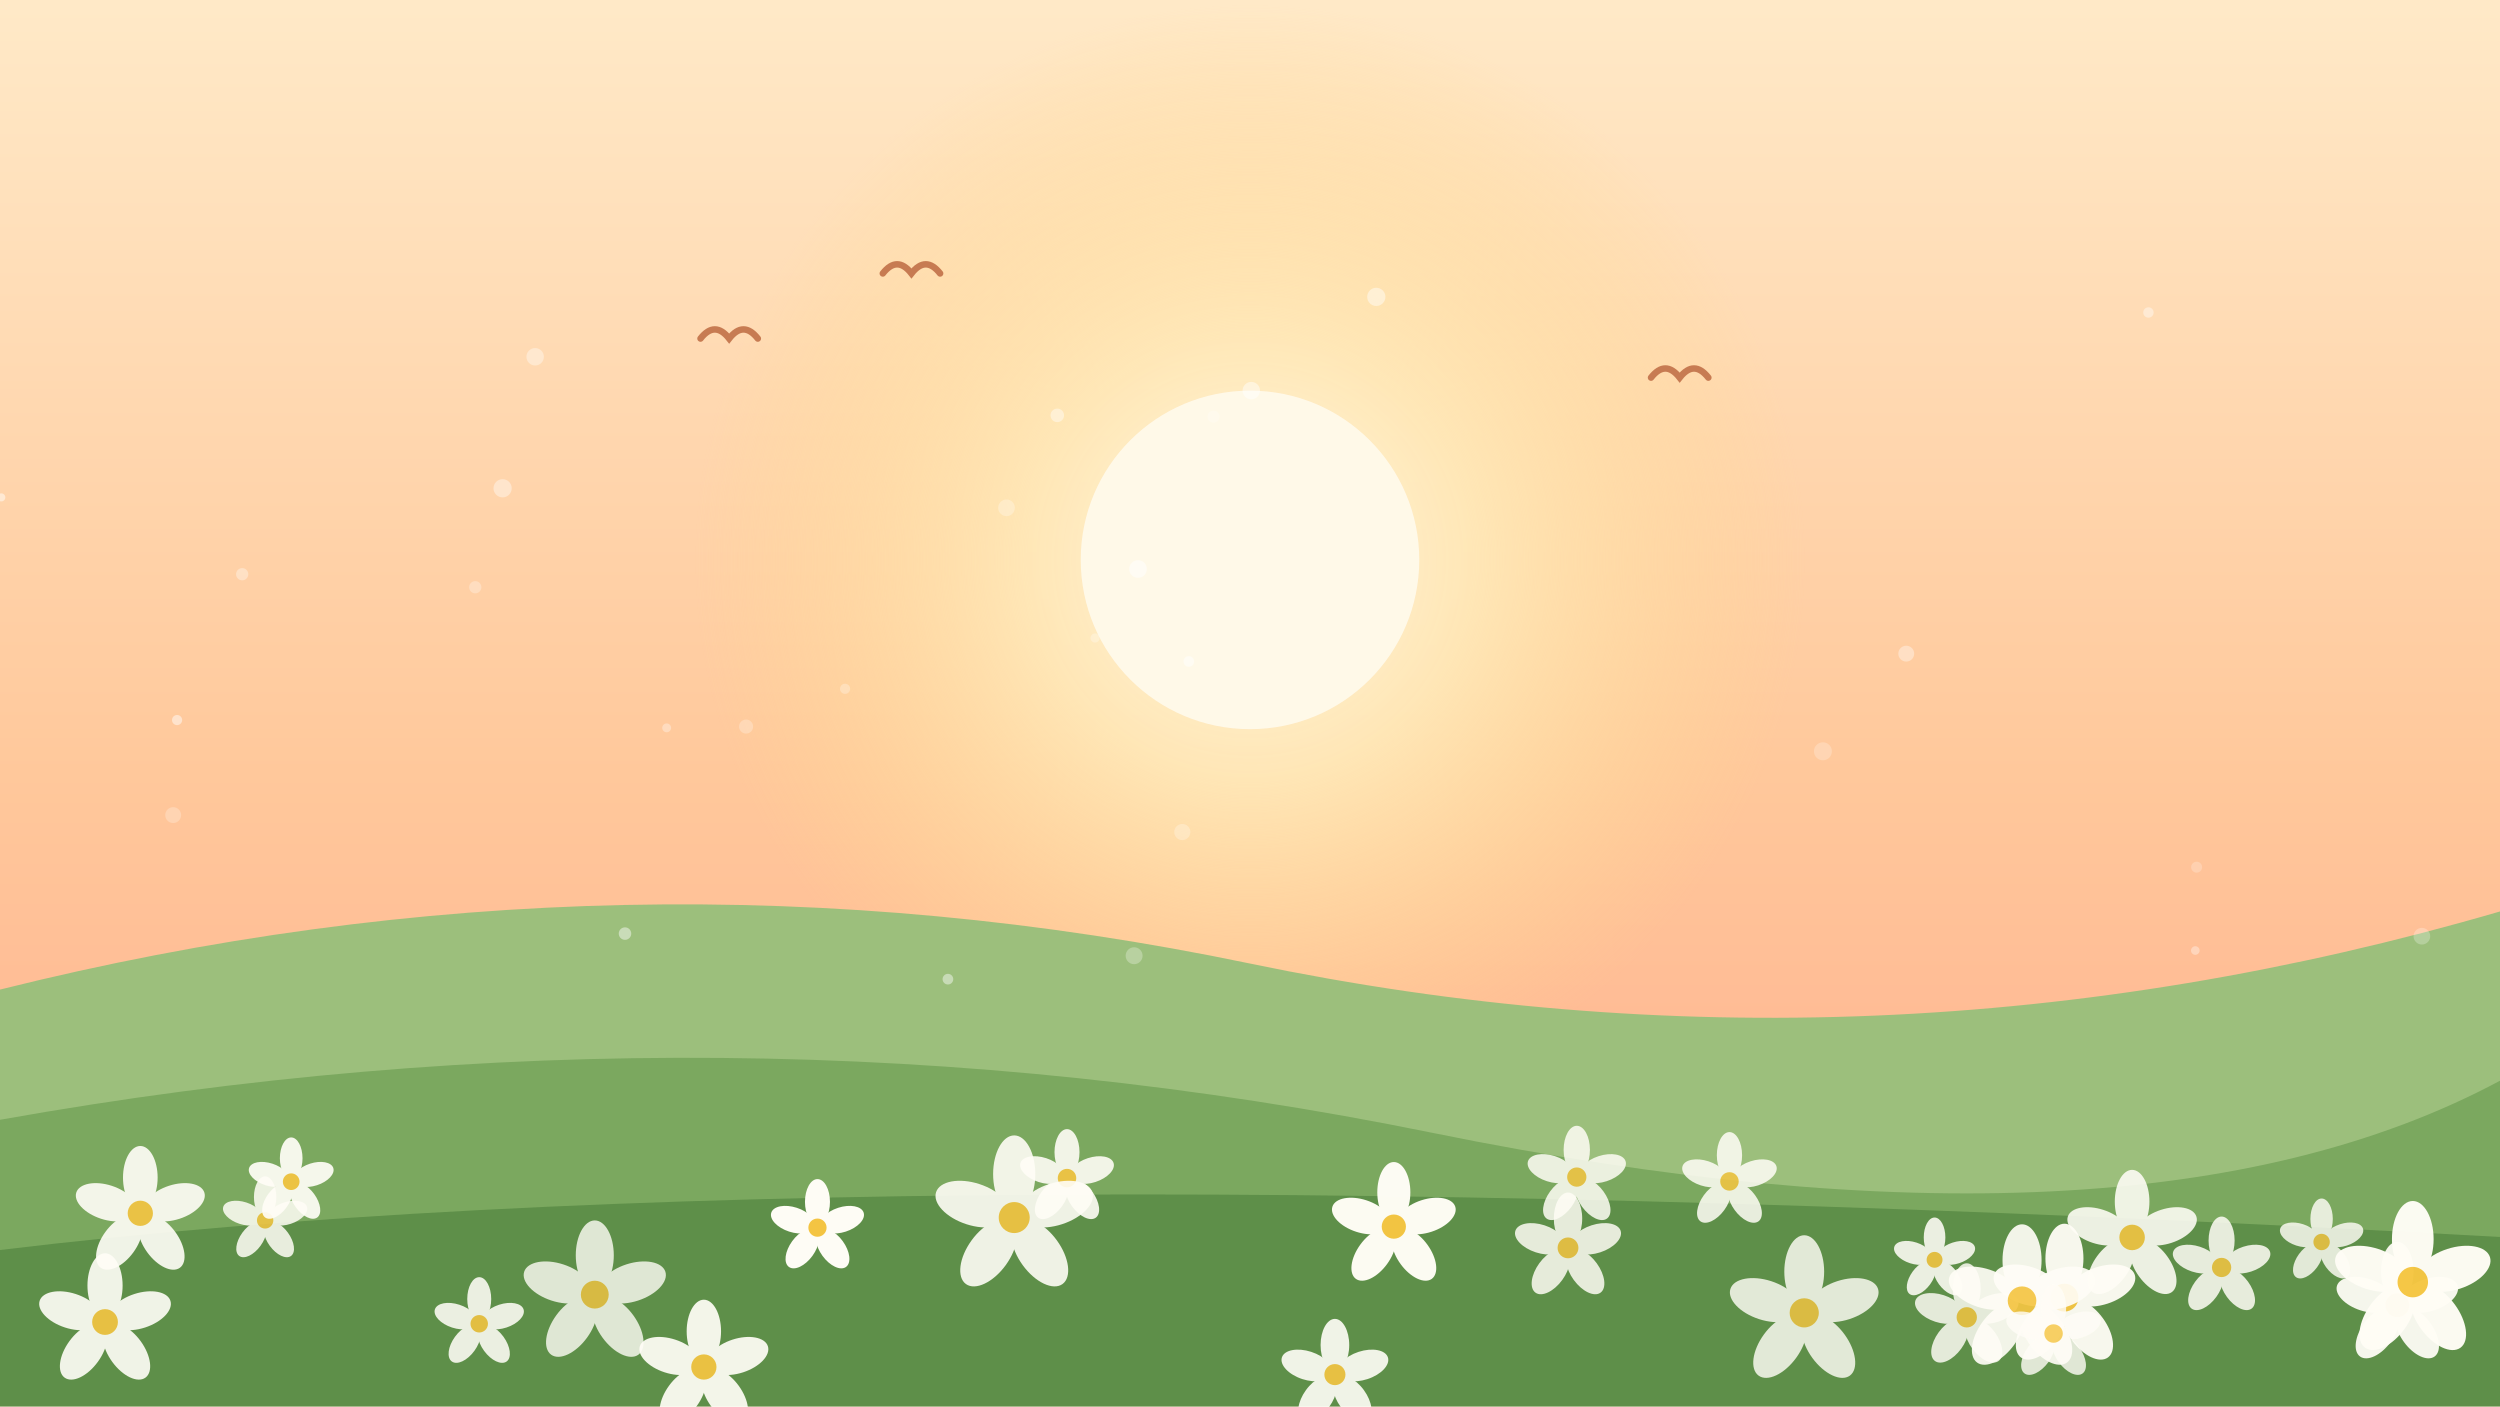
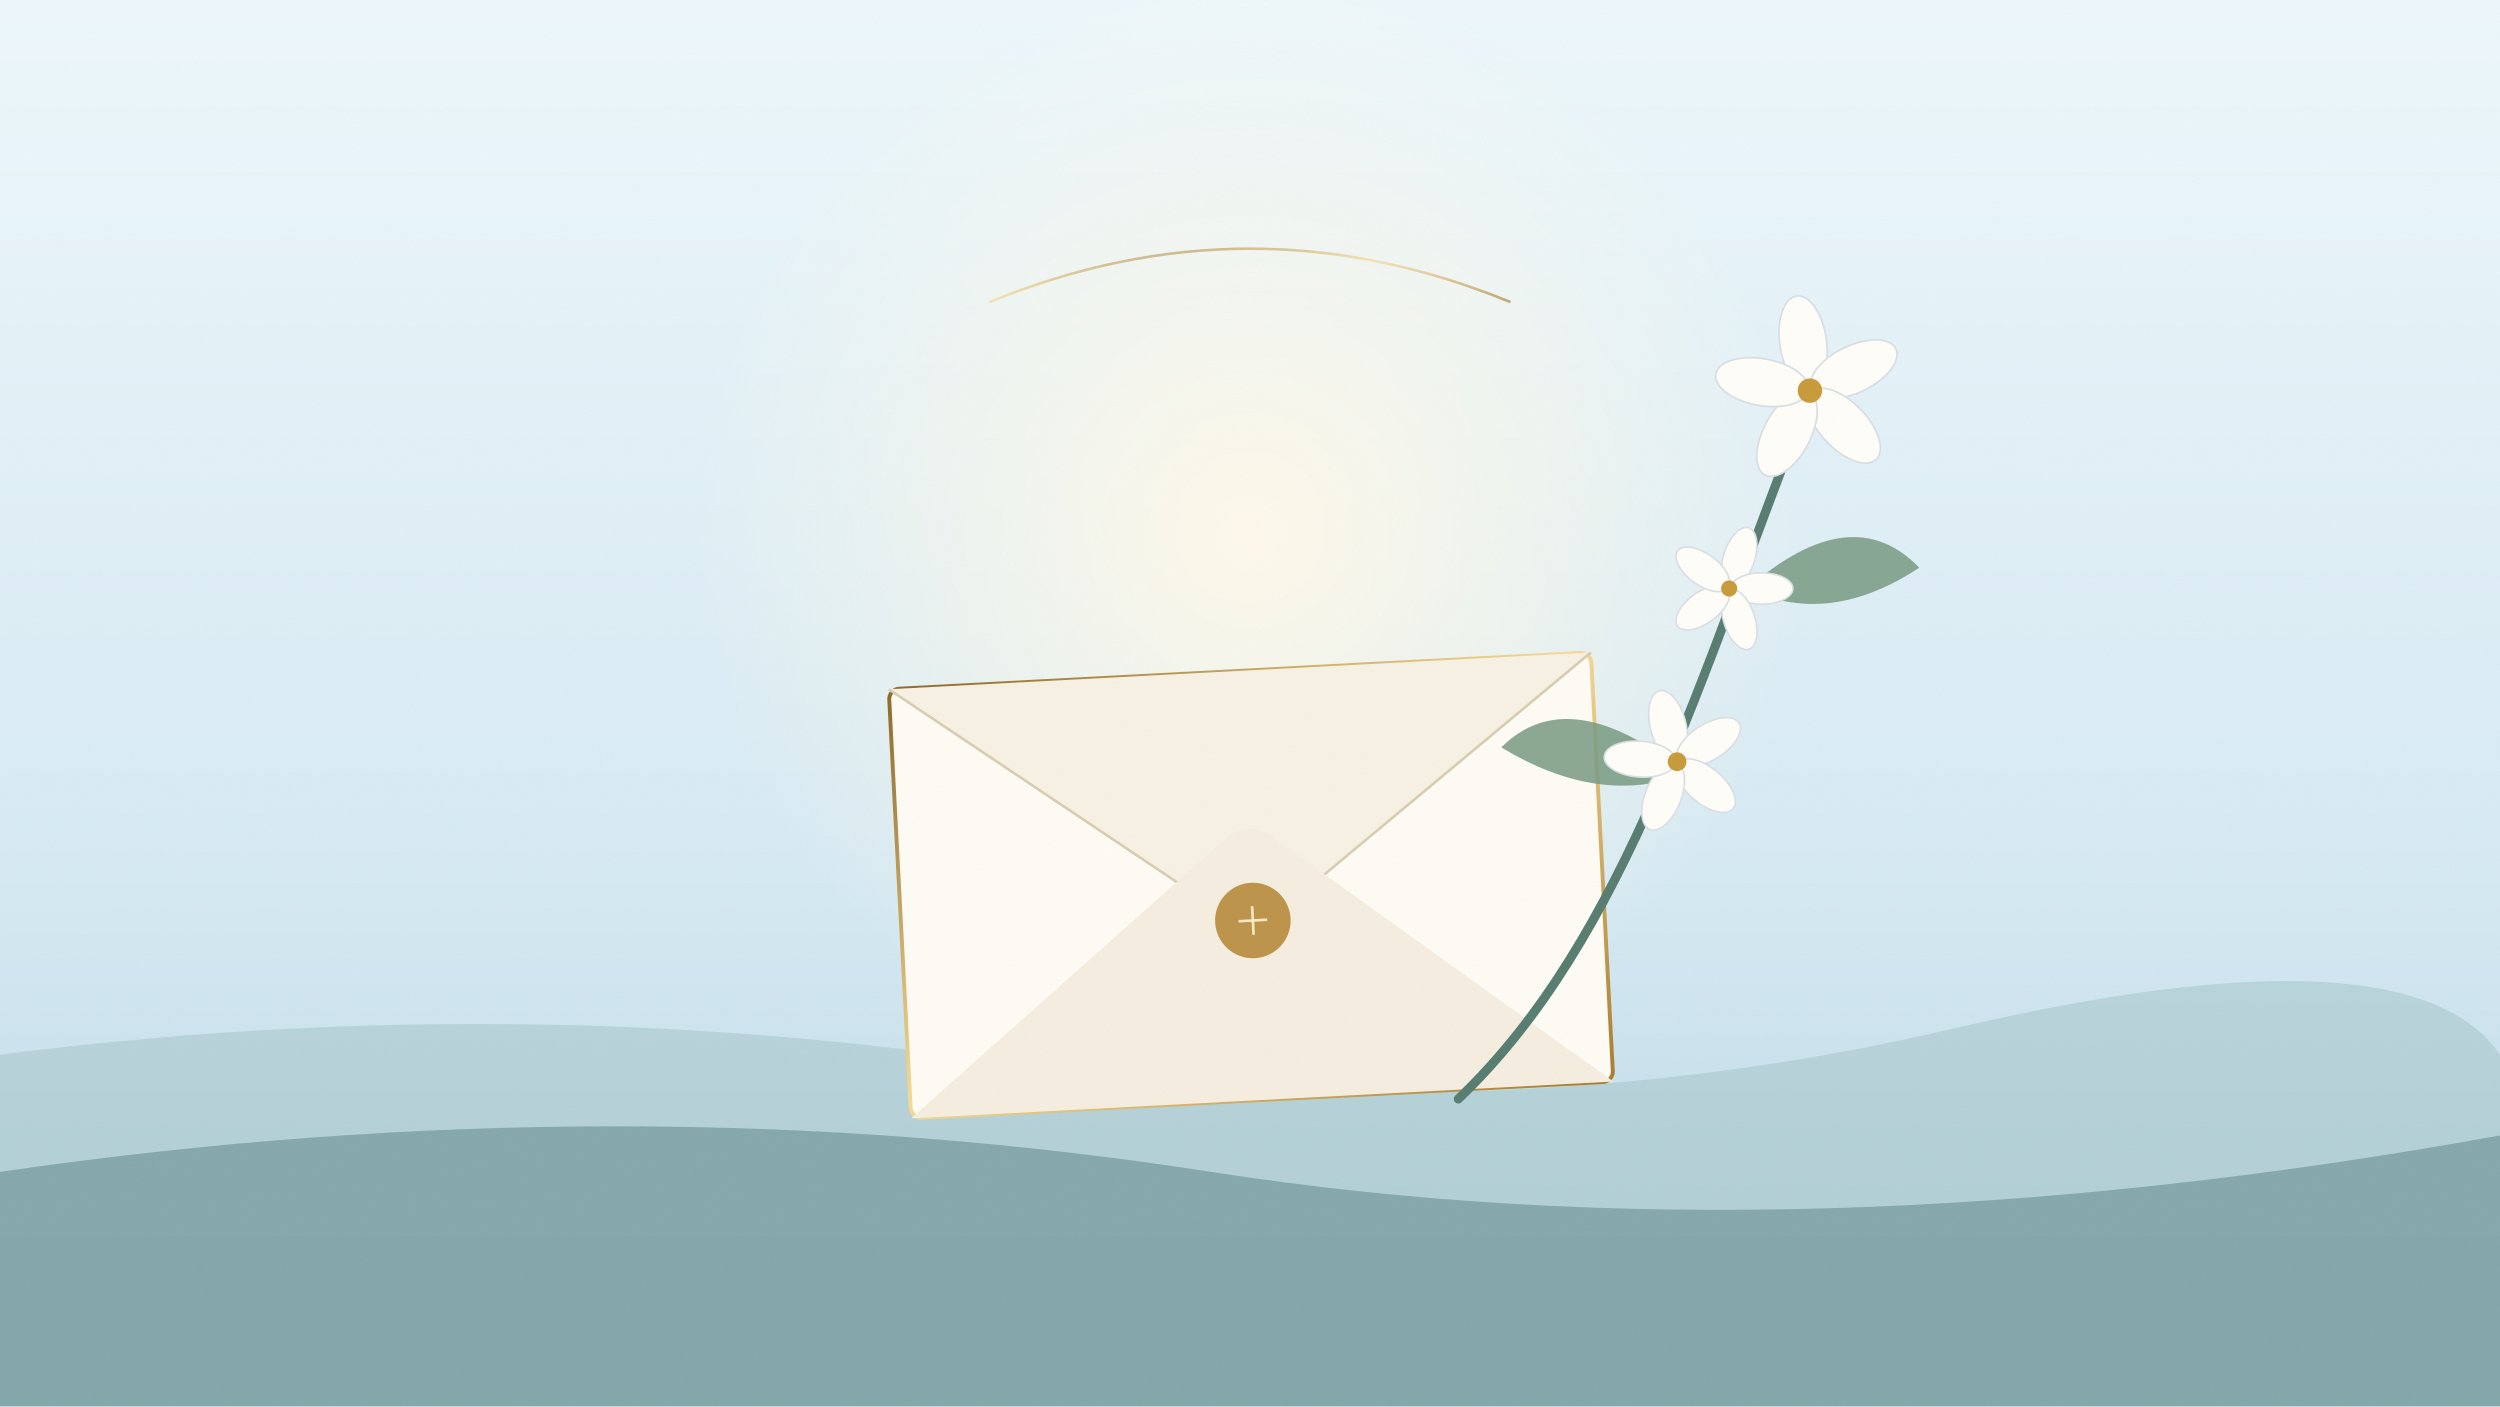
<svg xmlns="http://www.w3.org/2000/svg" viewBox="0 0 1920 1080">
  <defs>
-     <linearGradient id="sky" x1="0" y1="0" x2="0" y2="1">
-       <stop offset="0" stop-color="#FFE9C7" />
-       <stop offset="0.55" stop-color="#FFC89B" />
-       <stop offset="1" stop-color="#FFA98C" />
+     <filter id="grain" x="-10%" y="-10%" width="120%" height="120%">
+       <feTurbulence type="fractalNoise" baseFrequency=".72" numOctaves="3" seed="12" />
+       <feColorMatrix type="saturate" values="0" />
+     </filter>
+     <filter id="soft" x="-80%" y="-80%" width="260%" height="260%">
+       <feGaussianBlur stdDeviation="28" />
+     </filter>
+     <filter id="glow" x="-120%" y="-120%" width="340%" height="340%">
+       <feGaussianBlur stdDeviation="13" result="b" />
+       <feMerge>
+         <feMergeNode in="b" />
+         <feMergeNode in="SourceGraphic" />
+       </feMerge>
+     </filter>
+     <linearGradient id="gold" x1="0" y1="0" x2="1" y2="1">
+       <stop offset="0" stop-color="#8D6828" />
+       <stop offset=".48" stop-color="#F5D994" />
+       <stop offset="1" stop-color="#A97B2D" />
    </linearGradient>
-     <radialGradient id="sun">
-       <stop offset="0" stop-color="#FFF7E0" stop-opacity="1" />
-       <stop offset="0.4" stop-color="#FFE9B8" stop-opacity="0.9" />
-       <stop offset="1" stop-color="#FFD98E" stop-opacity="0" />
+     <linearGradient id="mSky" x1="0" y1="0" x2="0" y2="1">
+       <stop offset="0" stop-color="#EDF7FB" />
+       <stop offset=".62" stop-color="#D6EAF3" />
+       <stop offset="1" stop-color="#B8D5E2" />
+     </linearGradient>
+     <radialGradient id="mLight">
+       <stop stop-color="#FFF9E9" stop-opacity=".96" />
+       <stop offset="1" stop-color="#FFF9E9" stop-opacity="0" />
    </radialGradient>
  </defs>
-   <rect width="1920" height="1080" fill="url(#sky)" />
-   <circle cx="960" cy="430" r="430" fill="url(#sun)" />
-   <circle cx="960" cy="430" r="130" fill="#FFF9E8" />
-   <path d="M538,260 Q549,246 560,260 Q571,246 582,260" stroke="#C77B52" stroke-width="5" fill="none" stroke-linecap="round" />
-   <path d="M678,210 Q689,196 700,210 Q711,196 722,210" stroke="#C77B52" stroke-width="5" fill="none" stroke-linecap="round" />
-   <path d="M1268,290 Q1279,276 1290,290 Q1301,276 1312,290" stroke="#C77B52" stroke-width="5" fill="none" stroke-linecap="round" />
-   <path d="M0,760 Q480,640 960,740 T1920,700 V1080 H0 Z" fill="#9CBF7C" />
-   <path d="M0,860 Q560,760 1100,870 T1920,830 V1080 H0 Z" fill="#7BA85F" />
-   <path d="M0,960 Q660,880 1920,950 V1080 H0 Z" fill="#5E8F49" />
-   <g transform="translate(1210.968,904.0017)" opacity="0.845">
-     <ellipse cx="0" cy="-20.9" rx="10.1" ry="18.5" fill="#FFFDF6" transform="rotate(0)" />
-     <ellipse cx="0" cy="-20.9" rx="10.1" ry="18.5" fill="#FFFDF6" transform="rotate(72)" />
-     <ellipse cx="0" cy="-20.9" rx="10.1" ry="18.5" fill="#FFFDF6" transform="rotate(144)" />
-     <ellipse cx="0" cy="-20.9" rx="10.1" ry="18.5" fill="#FFFDF6" transform="rotate(216)" />
-     <ellipse cx="0" cy="-20.9" rx="10.1" ry="18.5" fill="#FFFDF6" transform="rotate(288)" />
-     <circle r="7.4" fill="#F5C542" />
+   <rect width="1920" height="1080" fill="url(#mSky)" />
+   <circle cx="960" cy="410" r="430" fill="url(#mLight)" />
+   <path d="M0 810 Q390 760 770 816 T1500 790 T1920 810V1080H0Z" fill="#A6C4C8" opacity=".56" />
+   <path d="M0 900 Q480 830 930 900 T1920 872V1080H0Z" fill="#73999A" opacity=".72" />
+   <g transform="translate(960 665) rotate(-3)">
+     <rect x="-270" y="-150" width="540" height="330" rx="8" fill="#FDFBF4" stroke="url(#gold)" stroke-width="3" />
+     <path d="M-270-150 L0 52 270-150" fill="#F7F1E4" stroke="#D8CCB0" stroke-width="2" />
+     <path d="M-270 180 L-20-20 Q0-37 20-20 L270 180" fill="#F5EEDF" />
+     <circle cy="42" r="29" fill="#B78A3A" opacity=".9" />
+     <path d="M-11 42h22M0 31v22" stroke="#F8EAC1" stroke-width="2" />
  </g>
-   <g transform="translate(1385.648,1008.272)" opacity="0.817">
-     <ellipse cx="0" cy="-31.6" rx="15.3" ry="28.0" fill="#FFFDF6" transform="rotate(0)" />
-     <ellipse cx="0" cy="-31.6" rx="15.3" ry="28.0" fill="#FFFDF6" transform="rotate(72)" />
-     <ellipse cx="0" cy="-31.6" rx="15.3" ry="28.0" fill="#FFFDF6" transform="rotate(144)" />
-     <ellipse cx="0" cy="-31.6" rx="15.3" ry="28.0" fill="#FFFDF6" transform="rotate(216)" />
-     <ellipse cx="0" cy="-31.6" rx="15.3" ry="28.0" fill="#FFFDF6" transform="rotate(288)" />
-     <circle r="11.2" fill="#F5C542" />
+   <path d="M1120 844 C1250 720 1305 520 1390 304" fill="none" stroke="#577C70" stroke-width="7" stroke-linecap="round" />
+   <path d="M1295 594q-90-72-142-20q76 46 142 20M1342 452q80-70 132-16q-70 46-132 16" fill="#789A82" opacity=".86" />
+   <g transform="translate(1390 300) rotate(-8)" opacity="1">
+     <ellipse cy="-37.4" rx="18.0" ry="36.0" fill="#FFFDF7" stroke="#D7DEE3" stroke-width="1.3" transform="rotate(0)" />
+     <ellipse cy="-37.4" rx="18.0" ry="36.0" fill="#FFFDF7" stroke="#D7DEE3" stroke-width="1.3" transform="rotate(72)" />
+     <ellipse cy="-37.4" rx="18.0" ry="36.0" fill="#FFFDF7" stroke="#D7DEE3" stroke-width="1.3" transform="rotate(144)" />
+     <ellipse cy="-37.4" rx="18.0" ry="36.0" fill="#FFFDF7" stroke="#D7DEE3" stroke-width="1.3" transform="rotate(216)" />
+     <ellipse cy="-37.4" rx="18.0" ry="36.0" fill="#FFFDF7" stroke="#D7DEE3" stroke-width="1.3" transform="rotate(288)" />
+     <circle r="9.4" fill="#C89A3A" />
  </g>
-   <g transform="translate(819.4593,904.7676)" opacity="0.901">
-     <ellipse cx="0" cy="-19.9" rx="9.6" ry="17.7" fill="#FFFDF6" transform="rotate(0)" />
-     <ellipse cx="0" cy="-19.9" rx="9.6" ry="17.7" fill="#FFFDF6" transform="rotate(72)" />
-     <ellipse cx="0" cy="-19.9" rx="9.6" ry="17.7" fill="#FFFDF6" transform="rotate(144)" />
-     <ellipse cx="0" cy="-19.9" rx="9.6" ry="17.7" fill="#FFFDF6" transform="rotate(216)" />
-     <ellipse cx="0" cy="-19.9" rx="9.6" ry="17.7" fill="#FFFDF6" transform="rotate(288)" />
-     <circle r="7.1" fill="#F5C542" />
+   <g transform="translate(1328 452) rotate(18)" opacity="1">
+     <ellipse cy="-25.0" rx="12.0" ry="24.0" fill="#FFFDF7" stroke="#D7DEE3" stroke-width="1.2" transform="rotate(0)" />
+     <ellipse cy="-25.0" rx="12.0" ry="24.0" fill="#FFFDF7" stroke="#D7DEE3" stroke-width="1.2" transform="rotate(72)" />
+     <ellipse cy="-25.0" rx="12.0" ry="24.0" fill="#FFFDF7" stroke="#D7DEE3" stroke-width="1.2" transform="rotate(144)" />
+     <ellipse cy="-25.0" rx="12.0" ry="24.0" fill="#FFFDF7" stroke="#D7DEE3" stroke-width="1.2" transform="rotate(216)" />
+     <ellipse cy="-25.0" rx="12.0" ry="24.0" fill="#FFFDF7" stroke="#D7DEE3" stroke-width="1.2" transform="rotate(288)" />
+     <circle r="6.2" fill="#C89A3A" />
  </g>
-   <g transform="translate(107.7647,931.814)" opacity="0.909">
-     <ellipse cx="0" cy="-27.4" rx="13.3" ry="24.3" fill="#FFFDF6" transform="rotate(0)" />
-     <ellipse cx="0" cy="-27.4" rx="13.3" ry="24.3" fill="#FFFDF6" transform="rotate(72)" />
-     <ellipse cx="0" cy="-27.4" rx="13.3" ry="24.3" fill="#FFFDF6" transform="rotate(144)" />
-     <ellipse cx="0" cy="-27.4" rx="13.3" ry="24.3" fill="#FFFDF6" transform="rotate(216)" />
-     <ellipse cx="0" cy="-27.4" rx="13.3" ry="24.3" fill="#FFFDF6" transform="rotate(288)" />
-     <circle r="9.7" fill="#F5C542" />
+   <g transform="translate(1288 585) rotate(-14)" opacity="1">
+     <ellipse cy="-28.6" rx="13.8" ry="27.5" fill="#FFFDF7" stroke="#D7DEE3" stroke-width="1.2" transform="rotate(0)" />
+     <ellipse cy="-28.6" rx="13.8" ry="27.5" fill="#FFFDF7" stroke="#D7DEE3" stroke-width="1.2" transform="rotate(72)" />
+     <ellipse cy="-28.6" rx="13.8" ry="27.5" fill="#FFFDF7" stroke="#D7DEE3" stroke-width="1.2" transform="rotate(144)" />
+     <ellipse cy="-28.6" rx="13.8" ry="27.5" fill="#FFFDF7" stroke="#D7DEE3" stroke-width="1.2" transform="rotate(216)" />
+     <ellipse cy="-28.6" rx="13.8" ry="27.5" fill="#FFFDF7" stroke="#D7DEE3" stroke-width="1.2" transform="rotate(288)" />
+     <circle r="7.2" fill="#C89A3A" />
  </g>
-   <g transform="translate(456.7931,994.2825)" opacity="0.801">
-     <ellipse cx="0" cy="-30.2" rx="14.6" ry="26.8" fill="#FFFDF6" transform="rotate(0)" />
-     <ellipse cx="0" cy="-30.2" rx="14.6" ry="26.8" fill="#FFFDF6" transform="rotate(72)" />
-     <ellipse cx="0" cy="-30.2" rx="14.6" ry="26.8" fill="#FFFDF6" transform="rotate(144)" />
-     <ellipse cx="0" cy="-30.2" rx="14.6" ry="26.8" fill="#FFFDF6" transform="rotate(216)" />
-     <ellipse cx="0" cy="-30.2" rx="14.6" ry="26.8" fill="#FFFDF6" transform="rotate(288)" />
-     <circle r="10.7" fill="#F5C542" />
-   </g>
-   <g transform="translate(1510.475,1011.702)" opacity="0.831">
-     <ellipse cx="0" cy="-22.0" rx="10.7" ry="19.5" fill="#FFFDF6" transform="rotate(0)" />
-     <ellipse cx="0" cy="-22.0" rx="10.7" ry="19.5" fill="#FFFDF6" transform="rotate(72)" />
-     <ellipse cx="0" cy="-22.0" rx="10.7" ry="19.5" fill="#FFFDF6" transform="rotate(144)" />
-     <ellipse cx="0" cy="-22.0" rx="10.7" ry="19.5" fill="#FFFDF6" transform="rotate(216)" />
-     <ellipse cx="0" cy="-22.0" rx="10.7" ry="19.5" fill="#FFFDF6" transform="rotate(288)" />
-     <circle r="7.8" fill="#F5C542" />
-   </g>
-   <g transform="translate(1782.984,953.8551)" opacity="0.819">
-     <ellipse cx="0" cy="-17.7" rx="8.6" ry="15.7" fill="#FFFDF6" transform="rotate(0)" />
-     <ellipse cx="0" cy="-17.7" rx="8.6" ry="15.7" fill="#FFFDF6" transform="rotate(72)" />
-     <ellipse cx="0" cy="-17.7" rx="8.6" ry="15.7" fill="#FFFDF6" transform="rotate(144)" />
-     <ellipse cx="0" cy="-17.7" rx="8.6" ry="15.7" fill="#FFFDF6" transform="rotate(216)" />
-     <ellipse cx="0" cy="-17.7" rx="8.6" ry="15.7" fill="#FFFDF6" transform="rotate(288)" />
-     <circle r="6.3" fill="#F5C542" />
-   </g>
-   <g transform="translate(1585.49,996.5962)" opacity="0.946">
-     <ellipse cx="0" cy="-30.1" rx="14.6" ry="26.7" fill="#FFFDF6" transform="rotate(0)" />
-     <ellipse cx="0" cy="-30.1" rx="14.6" ry="26.7" fill="#FFFDF6" transform="rotate(72)" />
-     <ellipse cx="0" cy="-30.1" rx="14.6" ry="26.7" fill="#FFFDF6" transform="rotate(144)" />
-     <ellipse cx="0" cy="-30.1" rx="14.6" ry="26.7" fill="#FFFDF6" transform="rotate(216)" />
-     <ellipse cx="0" cy="-30.1" rx="14.6" ry="26.7" fill="#FFFDF6" transform="rotate(288)" />
-     <circle r="10.7" fill="#F5C542" />
-   </g>
-   <g transform="translate(1025.211,1055.699)" opacity="0.91">
-     <ellipse cx="0" cy="-22.7" rx="11.0" ry="20.1" fill="#FFFDF6" transform="rotate(0)" />
-     <ellipse cx="0" cy="-22.7" rx="11.0" ry="20.1" fill="#FFFDF6" transform="rotate(72)" />
-     <ellipse cx="0" cy="-22.7" rx="11.0" ry="20.1" fill="#FFFDF6" transform="rotate(144)" />
-     <ellipse cx="0" cy="-22.7" rx="11.0" ry="20.1" fill="#FFFDF6" transform="rotate(216)" />
-     <ellipse cx="0" cy="-22.7" rx="11.0" ry="20.1" fill="#FFFDF6" transform="rotate(288)" />
-     <circle r="8.1" fill="#F5C542" />
-   </g>
-   <g transform="translate(1552.928,998.9632)" opacity="0.915">
-     <ellipse cx="0" cy="-31.1" rx="15.0" ry="27.6" fill="#FFFDF6" transform="rotate(0)" />
-     <ellipse cx="0" cy="-31.1" rx="15.0" ry="27.6" fill="#FFFDF6" transform="rotate(72)" />
-     <ellipse cx="0" cy="-31.1" rx="15.0" ry="27.6" fill="#FFFDF6" transform="rotate(144)" />
-     <ellipse cx="0" cy="-31.1" rx="15.0" ry="27.6" fill="#FFFDF6" transform="rotate(216)" />
-     <ellipse cx="0" cy="-31.1" rx="15.0" ry="27.6" fill="#FFFDF6" transform="rotate(288)" />
-     <circle r="11.0" fill="#F5C542" />
-   </g>
-   <g transform="translate(1328.229,907.3319)" opacity="0.858">
-     <ellipse cx="0" cy="-20.1" rx="9.7" ry="17.8" fill="#FFFDF6" transform="rotate(0)" />
-     <ellipse cx="0" cy="-20.1" rx="9.7" ry="17.8" fill="#FFFDF6" transform="rotate(72)" />
-     <ellipse cx="0" cy="-20.1" rx="9.7" ry="17.8" fill="#FFFDF6" transform="rotate(144)" />
-     <ellipse cx="0" cy="-20.1" rx="9.7" ry="17.8" fill="#FFFDF6" transform="rotate(216)" />
-     <ellipse cx="0" cy="-20.1" rx="9.7" ry="17.8" fill="#FFFDF6" transform="rotate(288)" />
-     <circle r="7.1" fill="#F5C542" />
-   </g>
-   <g transform="translate(203.6256,937.2465)" opacity="0.856">
-     <ellipse cx="0" cy="-17.9" rx="8.6" ry="15.9" fill="#FFFDF6" transform="rotate(0)" />
-     <ellipse cx="0" cy="-17.9" rx="8.6" ry="15.9" fill="#FFFDF6" transform="rotate(72)" />
-     <ellipse cx="0" cy="-17.9" rx="8.6" ry="15.9" fill="#FFFDF6" transform="rotate(144)" />
-     <ellipse cx="0" cy="-17.9" rx="8.6" ry="15.9" fill="#FFFDF6" transform="rotate(216)" />
-     <ellipse cx="0" cy="-17.9" rx="8.6" ry="15.9" fill="#FFFDF6" transform="rotate(288)" />
-     <circle r="6.3" fill="#F5C542" />
-   </g>
-   <g transform="translate(1204.232,958.3731)" opacity="0.842">
-     <ellipse cx="0" cy="-22.5" rx="10.9" ry="20.0" fill="#FFFDF6" transform="rotate(0)" />
-     <ellipse cx="0" cy="-22.5" rx="10.9" ry="20.0" fill="#FFFDF6" transform="rotate(72)" />
-     <ellipse cx="0" cy="-22.5" rx="10.9" ry="20.0" fill="#FFFDF6" transform="rotate(144)" />
-     <ellipse cx="0" cy="-22.5" rx="10.9" ry="20.0" fill="#FFFDF6" transform="rotate(216)" />
-     <ellipse cx="0" cy="-22.5" rx="10.9" ry="20.0" fill="#FFFDF6" transform="rotate(288)" />
-     <circle r="8.0" fill="#F5C542" />
-   </g>
-   <g transform="translate(540.5601,1049.865)" opacity="0.922">
-     <ellipse cx="0" cy="-27.4" rx="13.2" ry="24.3" fill="#FFFDF6" transform="rotate(0)" />
-     <ellipse cx="0" cy="-27.4" rx="13.2" ry="24.3" fill="#FFFDF6" transform="rotate(72)" />
-     <ellipse cx="0" cy="-27.4" rx="13.2" ry="24.3" fill="#FFFDF6" transform="rotate(144)" />
-     <ellipse cx="0" cy="-27.4" rx="13.2" ry="24.3" fill="#FFFDF6" transform="rotate(216)" />
-     <ellipse cx="0" cy="-27.4" rx="13.2" ry="24.3" fill="#FFFDF6" transform="rotate(288)" />
-     <circle r="9.7" fill="#F5C542" />
-   </g>
-   <g transform="translate(368.0496,1016.66)" opacity="0.876">
-     <ellipse cx="0" cy="-19.0" rx="9.2" ry="16.8" fill="#FFFDF6" transform="rotate(0)" />
-     <ellipse cx="0" cy="-19.0" rx="9.2" ry="16.8" fill="#FFFDF6" transform="rotate(72)" />
-     <ellipse cx="0" cy="-19.0" rx="9.2" ry="16.8" fill="#FFFDF6" transform="rotate(144)" />
-     <ellipse cx="0" cy="-19.0" rx="9.2" ry="16.8" fill="#FFFDF6" transform="rotate(216)" />
-     <ellipse cx="0" cy="-19.0" rx="9.2" ry="16.8" fill="#FFFDF6" transform="rotate(288)" />
-     <circle r="6.7" fill="#F5C542" />
-   </g>
-   <g transform="translate(1841.142,1002.4)" opacity="0.937">
-     <ellipse cx="0" cy="-25.8" rx="12.5" ry="22.9" fill="#FFFDF6" transform="rotate(0)" />
-     <ellipse cx="0" cy="-25.8" rx="12.5" ry="22.9" fill="#FFFDF6" transform="rotate(72)" />
-     <ellipse cx="0" cy="-25.8" rx="12.5" ry="22.9" fill="#FFFDF6" transform="rotate(144)" />
-     <ellipse cx="0" cy="-25.8" rx="12.5" ry="22.9" fill="#FFFDF6" transform="rotate(216)" />
-     <ellipse cx="0" cy="-25.8" rx="12.5" ry="22.9" fill="#FFFDF6" transform="rotate(288)" />
-     <circle r="9.2" fill="#F5C542" />
-   </g>
-   <g transform="translate(1577.133,1024.16)" opacity="0.806">
-     <ellipse cx="0" cy="-20.1" rx="9.7" ry="17.8" fill="#FFFDF6" transform="rotate(0)" />
-     <ellipse cx="0" cy="-20.1" rx="9.7" ry="17.8" fill="#FFFDF6" transform="rotate(72)" />
-     <ellipse cx="0" cy="-20.1" rx="9.7" ry="17.8" fill="#FFFDF6" transform="rotate(144)" />
-     <ellipse cx="0" cy="-20.1" rx="9.7" ry="17.8" fill="#FFFDF6" transform="rotate(216)" />
-     <ellipse cx="0" cy="-20.1" rx="9.7" ry="17.8" fill="#FFFDF6" transform="rotate(288)" />
-     <circle r="7.1" fill="#F5C542" />
-   </g>
-   <g transform="translate(627.8155,942.8385)" opacity="0.989">
-     <ellipse cx="0" cy="-19.8" rx="9.6" ry="17.5" fill="#FFFDF6" transform="rotate(0)" />
-     <ellipse cx="0" cy="-19.8" rx="9.6" ry="17.5" fill="#FFFDF6" transform="rotate(72)" />
-     <ellipse cx="0" cy="-19.8" rx="9.6" ry="17.5" fill="#FFFDF6" transform="rotate(144)" />
-     <ellipse cx="0" cy="-19.8" rx="9.6" ry="17.5" fill="#FFFDF6" transform="rotate(216)" />
-     <ellipse cx="0" cy="-19.8" rx="9.6" ry="17.5" fill="#FFFDF6" transform="rotate(288)" />
-     <circle r="7.0" fill="#F5C542" />
-   </g>
-   <g transform="translate(1637.462,950.3485)" opacity="0.879">
-     <ellipse cx="0" cy="-27.5" rx="13.3" ry="24.4" fill="#FFFDF6" transform="rotate(0)" />
-     <ellipse cx="0" cy="-27.5" rx="13.3" ry="24.4" fill="#FFFDF6" transform="rotate(72)" />
-     <ellipse cx="0" cy="-27.5" rx="13.3" ry="24.4" fill="#FFFDF6" transform="rotate(144)" />
-     <ellipse cx="0" cy="-27.5" rx="13.3" ry="24.4" fill="#FFFDF6" transform="rotate(216)" />
-     <ellipse cx="0" cy="-27.5" rx="13.3" ry="24.4" fill="#FFFDF6" transform="rotate(288)" />
-     <circle r="9.8" fill="#F5C542" />
-   </g>
-   <g transform="translate(1706.186,973.4163)" opacity="0.849">
-     <ellipse cx="0" cy="-20.7" rx="10.0" ry="18.4" fill="#FFFDF6" transform="rotate(0)" />
-     <ellipse cx="0" cy="-20.7" rx="10.0" ry="18.4" fill="#FFFDF6" transform="rotate(72)" />
-     <ellipse cx="0" cy="-20.7" rx="10.0" ry="18.4" fill="#FFFDF6" transform="rotate(144)" />
-     <ellipse cx="0" cy="-20.7" rx="10.0" ry="18.4" fill="#FFFDF6" transform="rotate(216)" />
-     <ellipse cx="0" cy="-20.7" rx="10.0" ry="18.4" fill="#FFFDF6" transform="rotate(288)" />
-     <circle r="7.4" fill="#F5C542" />
-   </g>
-   <g transform="translate(1070.463,942.0387)" opacity="0.98">
-     <ellipse cx="0" cy="-26.3" rx="12.7" ry="23.3" fill="#FFFDF6" transform="rotate(0)" />
-     <ellipse cx="0" cy="-26.3" rx="12.7" ry="23.3" fill="#FFFDF6" transform="rotate(72)" />
-     <ellipse cx="0" cy="-26.3" rx="12.7" ry="23.3" fill="#FFFDF6" transform="rotate(144)" />
-     <ellipse cx="0" cy="-26.3" rx="12.7" ry="23.3" fill="#FFFDF6" transform="rotate(216)" />
-     <ellipse cx="0" cy="-26.3" rx="12.7" ry="23.3" fill="#FFFDF6" transform="rotate(288)" />
-     <circle r="9.3" fill="#F5C542" />
-   </g>
-   <g transform="translate(778.9209,935.0913)" opacity="0.902">
-     <ellipse cx="0" cy="-33.4" rx="16.2" ry="29.7" fill="#FFFDF6" transform="rotate(0)" />
-     <ellipse cx="0" cy="-33.4" rx="16.2" ry="29.7" fill="#FFFDF6" transform="rotate(72)" />
-     <ellipse cx="0" cy="-33.4" rx="16.2" ry="29.7" fill="#FFFDF6" transform="rotate(144)" />
-     <ellipse cx="0" cy="-33.4" rx="16.2" ry="29.7" fill="#FFFDF6" transform="rotate(216)" />
-     <ellipse cx="0" cy="-33.4" rx="16.2" ry="29.7" fill="#FFFDF6" transform="rotate(288)" />
-     <circle r="11.9" fill="#F5C542" />
-   </g>
-   <g transform="translate(223.6369,907.5386)" opacity="0.925">
-     <ellipse cx="0" cy="-18.0" rx="8.7" ry="16.0" fill="#FFFDF6" transform="rotate(0)" />
-     <ellipse cx="0" cy="-18.0" rx="8.7" ry="16.0" fill="#FFFDF6" transform="rotate(72)" />
-     <ellipse cx="0" cy="-18.0" rx="8.7" ry="16.0" fill="#FFFDF6" transform="rotate(144)" />
-     <ellipse cx="0" cy="-18.0" rx="8.7" ry="16.0" fill="#FFFDF6" transform="rotate(216)" />
-     <ellipse cx="0" cy="-18.0" rx="8.7" ry="16.0" fill="#FFFDF6" transform="rotate(288)" />
-     <circle r="6.4" fill="#F5C542" />
-   </g>
-   <g transform="translate(1485.743,967.5456)" opacity="0.876">
-     <ellipse cx="0" cy="-17.2" rx="8.3" ry="15.3" fill="#FFFDF6" transform="rotate(0)" />
-     <ellipse cx="0" cy="-17.2" rx="8.3" ry="15.3" fill="#FFFDF6" transform="rotate(72)" />
-     <ellipse cx="0" cy="-17.2" rx="8.3" ry="15.3" fill="#FFFDF6" transform="rotate(144)" />
-     <ellipse cx="0" cy="-17.2" rx="8.3" ry="15.3" fill="#FFFDF6" transform="rotate(216)" />
-     <ellipse cx="0" cy="-17.2" rx="8.3" ry="15.3" fill="#FFFDF6" transform="rotate(288)" />
-     <circle r="6.1" fill="#F5C542" />
-   </g>
-   <g transform="translate(1853.018,984.6583)" opacity="0.972">
-     <ellipse cx="0" cy="-33.0" rx="16.0" ry="29.3" fill="#FFFDF6" transform="rotate(0)" />
-     <ellipse cx="0" cy="-33.0" rx="16.0" ry="29.3" fill="#FFFDF6" transform="rotate(72)" />
-     <ellipse cx="0" cy="-33.0" rx="16.0" ry="29.3" fill="#FFFDF6" transform="rotate(144)" />
-     <ellipse cx="0" cy="-33.0" rx="16.0" ry="29.3" fill="#FFFDF6" transform="rotate(216)" />
-     <ellipse cx="0" cy="-33.0" rx="16.0" ry="29.3" fill="#FFFDF6" transform="rotate(288)" />
-     <circle r="11.7" fill="#F5C542" />
-   </g>
-   <g transform="translate(80.66584,1015.315)" opacity="0.907">
-     <ellipse cx="0" cy="-28.0" rx="13.5" ry="24.8" fill="#FFFDF6" transform="rotate(0)" />
-     <ellipse cx="0" cy="-28.0" rx="13.5" ry="24.8" fill="#FFFDF6" transform="rotate(72)" />
-     <ellipse cx="0" cy="-28.0" rx="13.5" ry="24.8" fill="#FFFDF6" transform="rotate(144)" />
-     <ellipse cx="0" cy="-28.0" rx="13.5" ry="24.8" fill="#FFFDF6" transform="rotate(216)" />
-     <ellipse cx="0" cy="-28.0" rx="13.5" ry="24.8" fill="#FFFDF6" transform="rotate(288)" />
-     <circle r="9.9" fill="#F5C542" />
-   </g>
-   <circle cx="512" cy="559" r="3.4" fill="#FFFFFF" opacity="0.33" />
-   <circle cx="871" cy="734" r="6.5" fill="#FFFFFF" opacity="0.28" />
-   <circle cx="961" cy="300" r="6.7" fill="#FFFFFF" opacity="0.46" />
-   <circle cx="573" cy="558" r="5.4" fill="#FFFFFF" opacity="0.25" />
-   <circle cx="1464" cy="502" r="6.1" fill="#FFFFFF" opacity="0.36" />
-   <circle cx="1" cy="382" r="3.1" fill="#FFFFFF" opacity="0.48" />
-   <circle cx="1687" cy="666" r="4.2" fill="#FFFFFF" opacity="0.22" />
-   <circle cx="1686" cy="730" r="3.3" fill="#FFFFFF" opacity="0.35" />
-   <circle cx="133" cy="626" r="6.1" fill="#FFFFFF" opacity="0.24" />
-   <circle cx="913" cy="508" r="4.1" fill="#FFFFFF" opacity="0.46" />
-   <circle cx="812" cy="319" r="5.2" fill="#FFFFFF" opacity="0.42" />
-   <circle cx="386" cy="375" r="7.0" fill="#FFFFFF" opacity="0.39" />
-   <circle cx="841" cy="490" r="3.5" fill="#FFFFFF" opacity="0.27" />
-   <circle cx="649" cy="529" r="3.9" fill="#FFFFFF" opacity="0.27" />
-   <circle cx="136" cy="553" r="3.9" fill="#FFFFFF" opacity="0.47" />
-   <circle cx="1650" cy="240" r="4.0" fill="#FFFFFF" opacity="0.40" />
-   <circle cx="411" cy="274" r="6.7" fill="#FFFFFF" opacity="0.37" />
-   <circle cx="908" cy="639" r="6.2" fill="#FFFFFF" opacity="0.26" />
-   <circle cx="186" cy="441" r="4.7" fill="#FFFFFF" opacity="0.34" />
-   <circle cx="1400" cy="577" r="6.9" fill="#FFFFFF" opacity="0.23" />
-   <circle cx="773" cy="390" r="6.4" fill="#FFFFFF" opacity="0.27" />
-   <circle cx="365" cy="451" r="4.7" fill="#FFFFFF" opacity="0.28" />
-   <circle cx="480" cy="717" r="4.8" fill="#FFFFFF" opacity="0.46" />
-   <circle cx="1057" cy="228" r="7.0" fill="#FFFFFF" opacity="0.45" />
-   <circle cx="1860" cy="719" r="6.4" fill="#FFFFFF" opacity="0.25" />
-   <circle cx="932" cy="320" r="4.6" fill="#FFFFFF" opacity="0.22" />
-   <circle cx="728" cy="752" r="4.1" fill="#FFFFFF" opacity="0.44" />
-   <circle cx="874" cy="437" r="6.8" fill="#FFFFFF" opacity="0.50" />
+   <path d="M760 232 Q960 150 1160 232" fill="none" stroke="url(#gold)" stroke-width="2" opacity=".65" />
+   <rect width="1920" height="1080" fill="#fff" opacity=".035" filter="url(#grain)" />
</svg>
